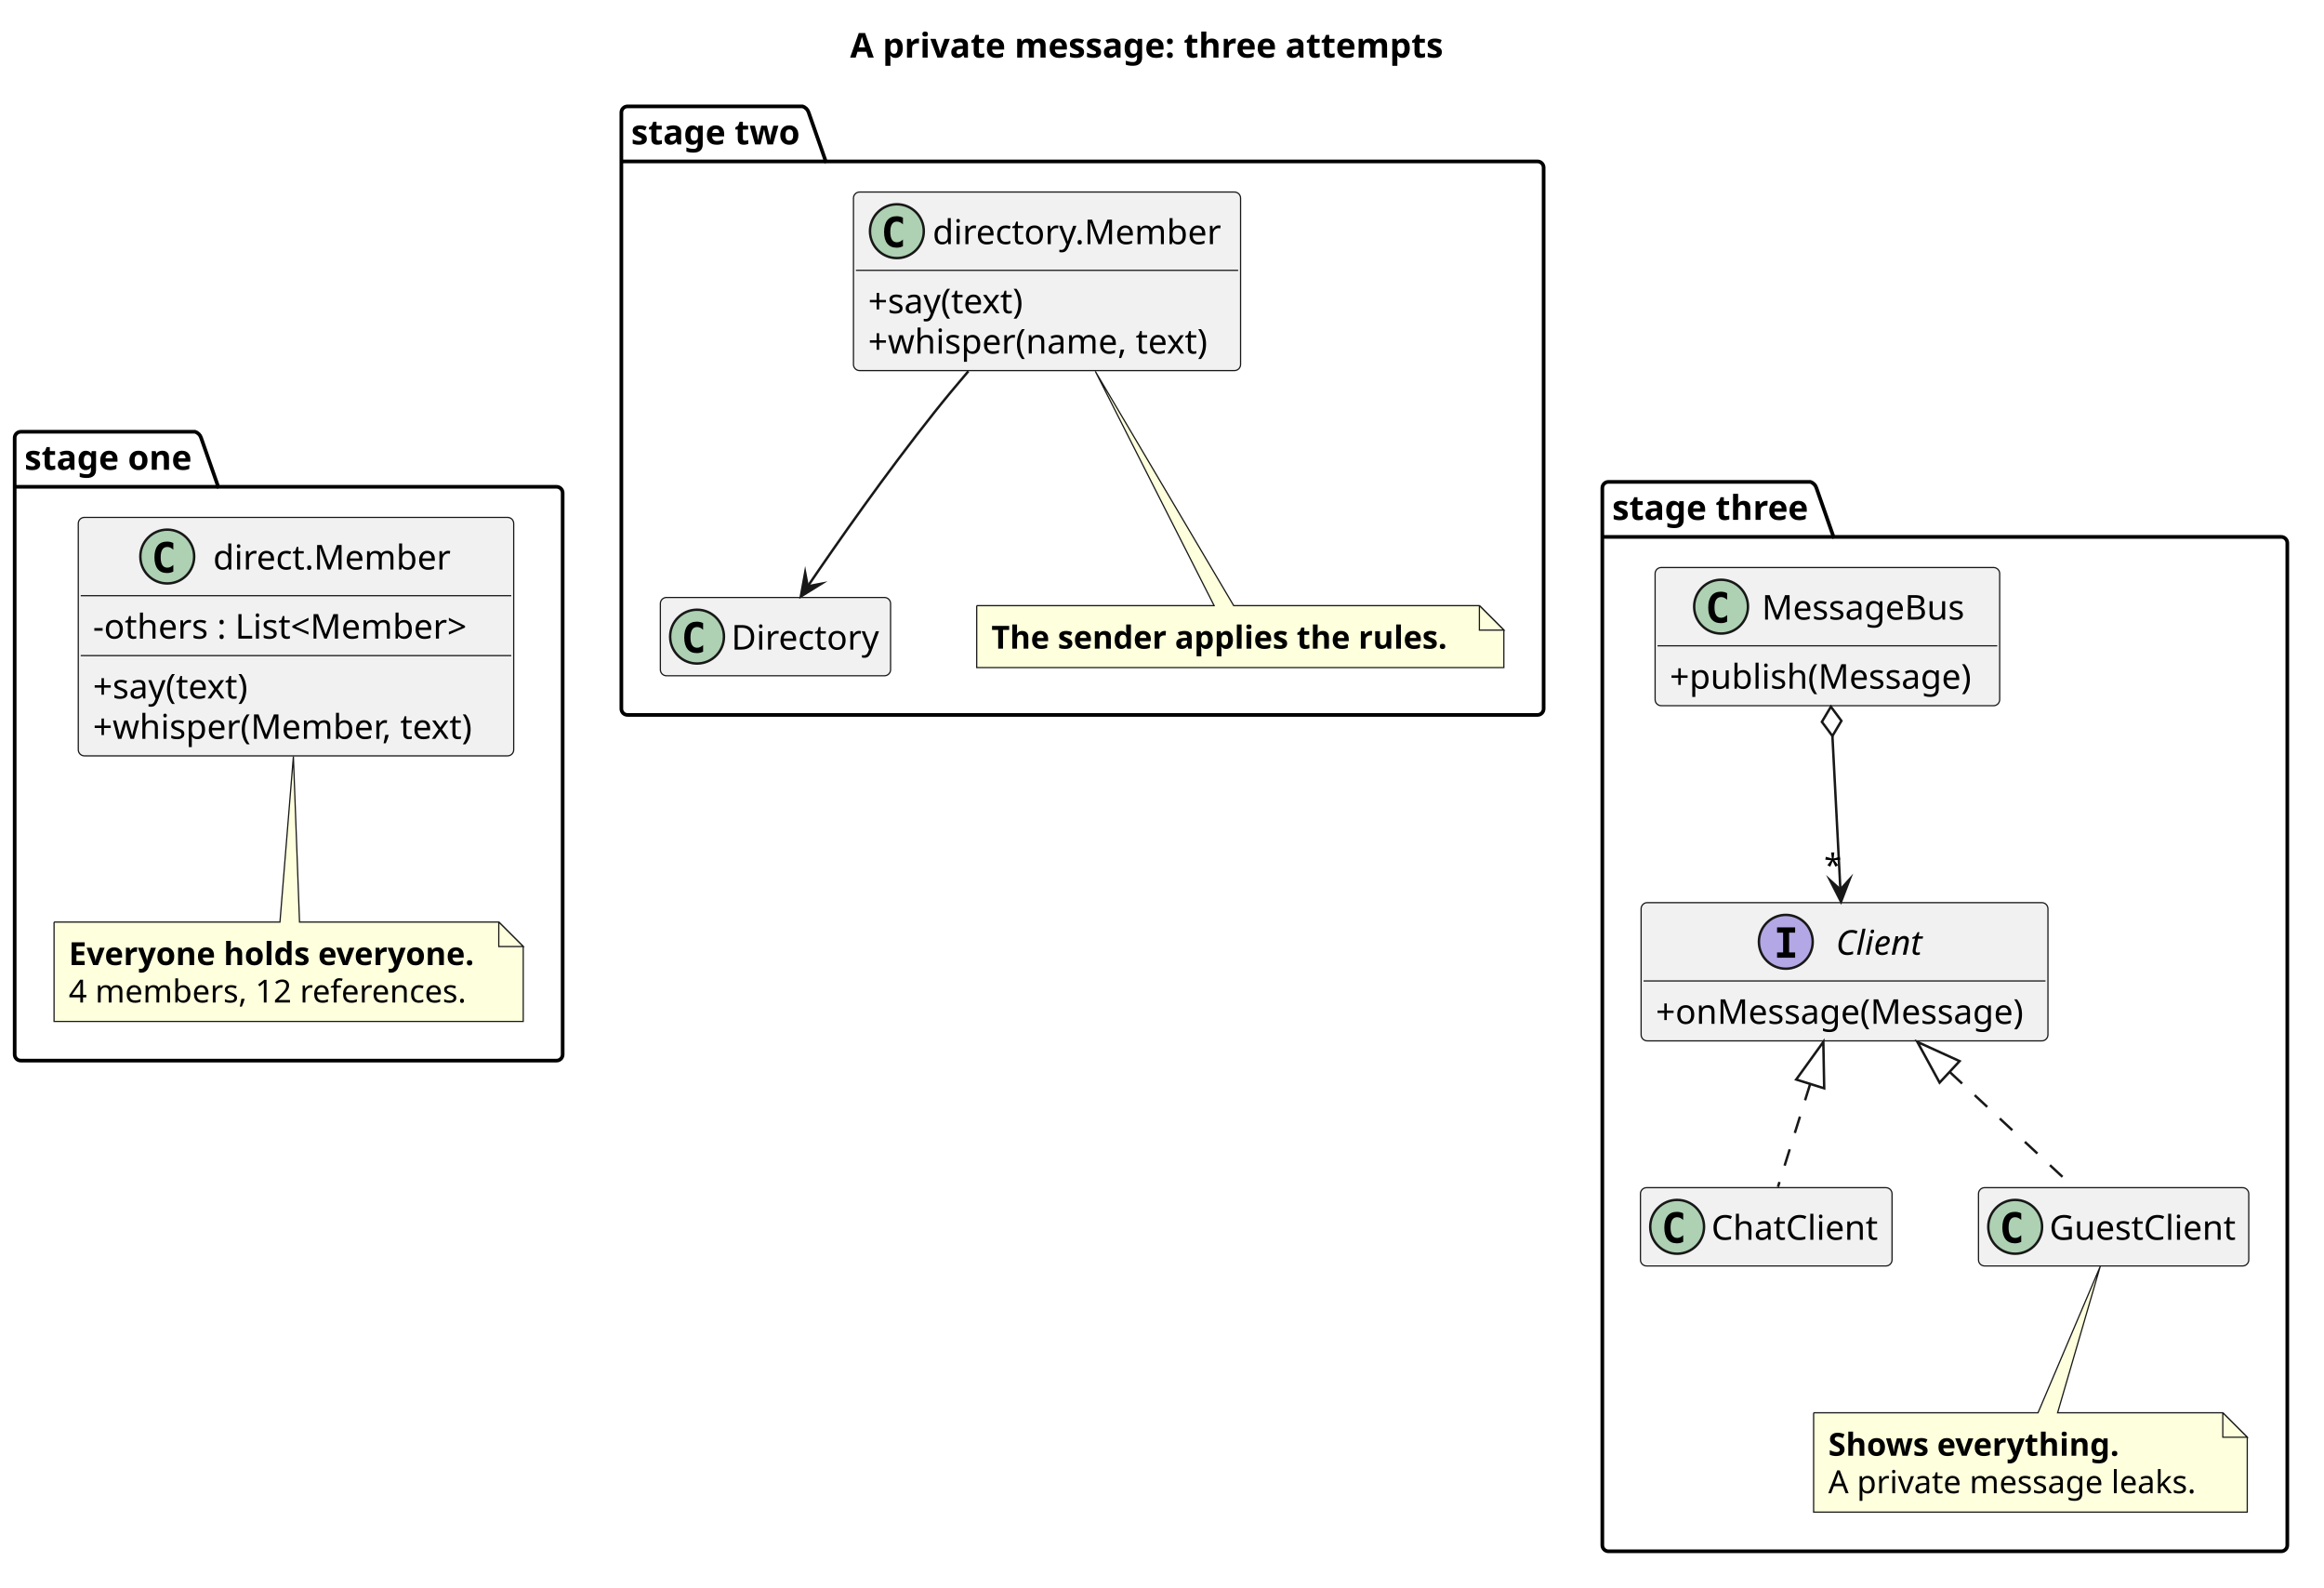
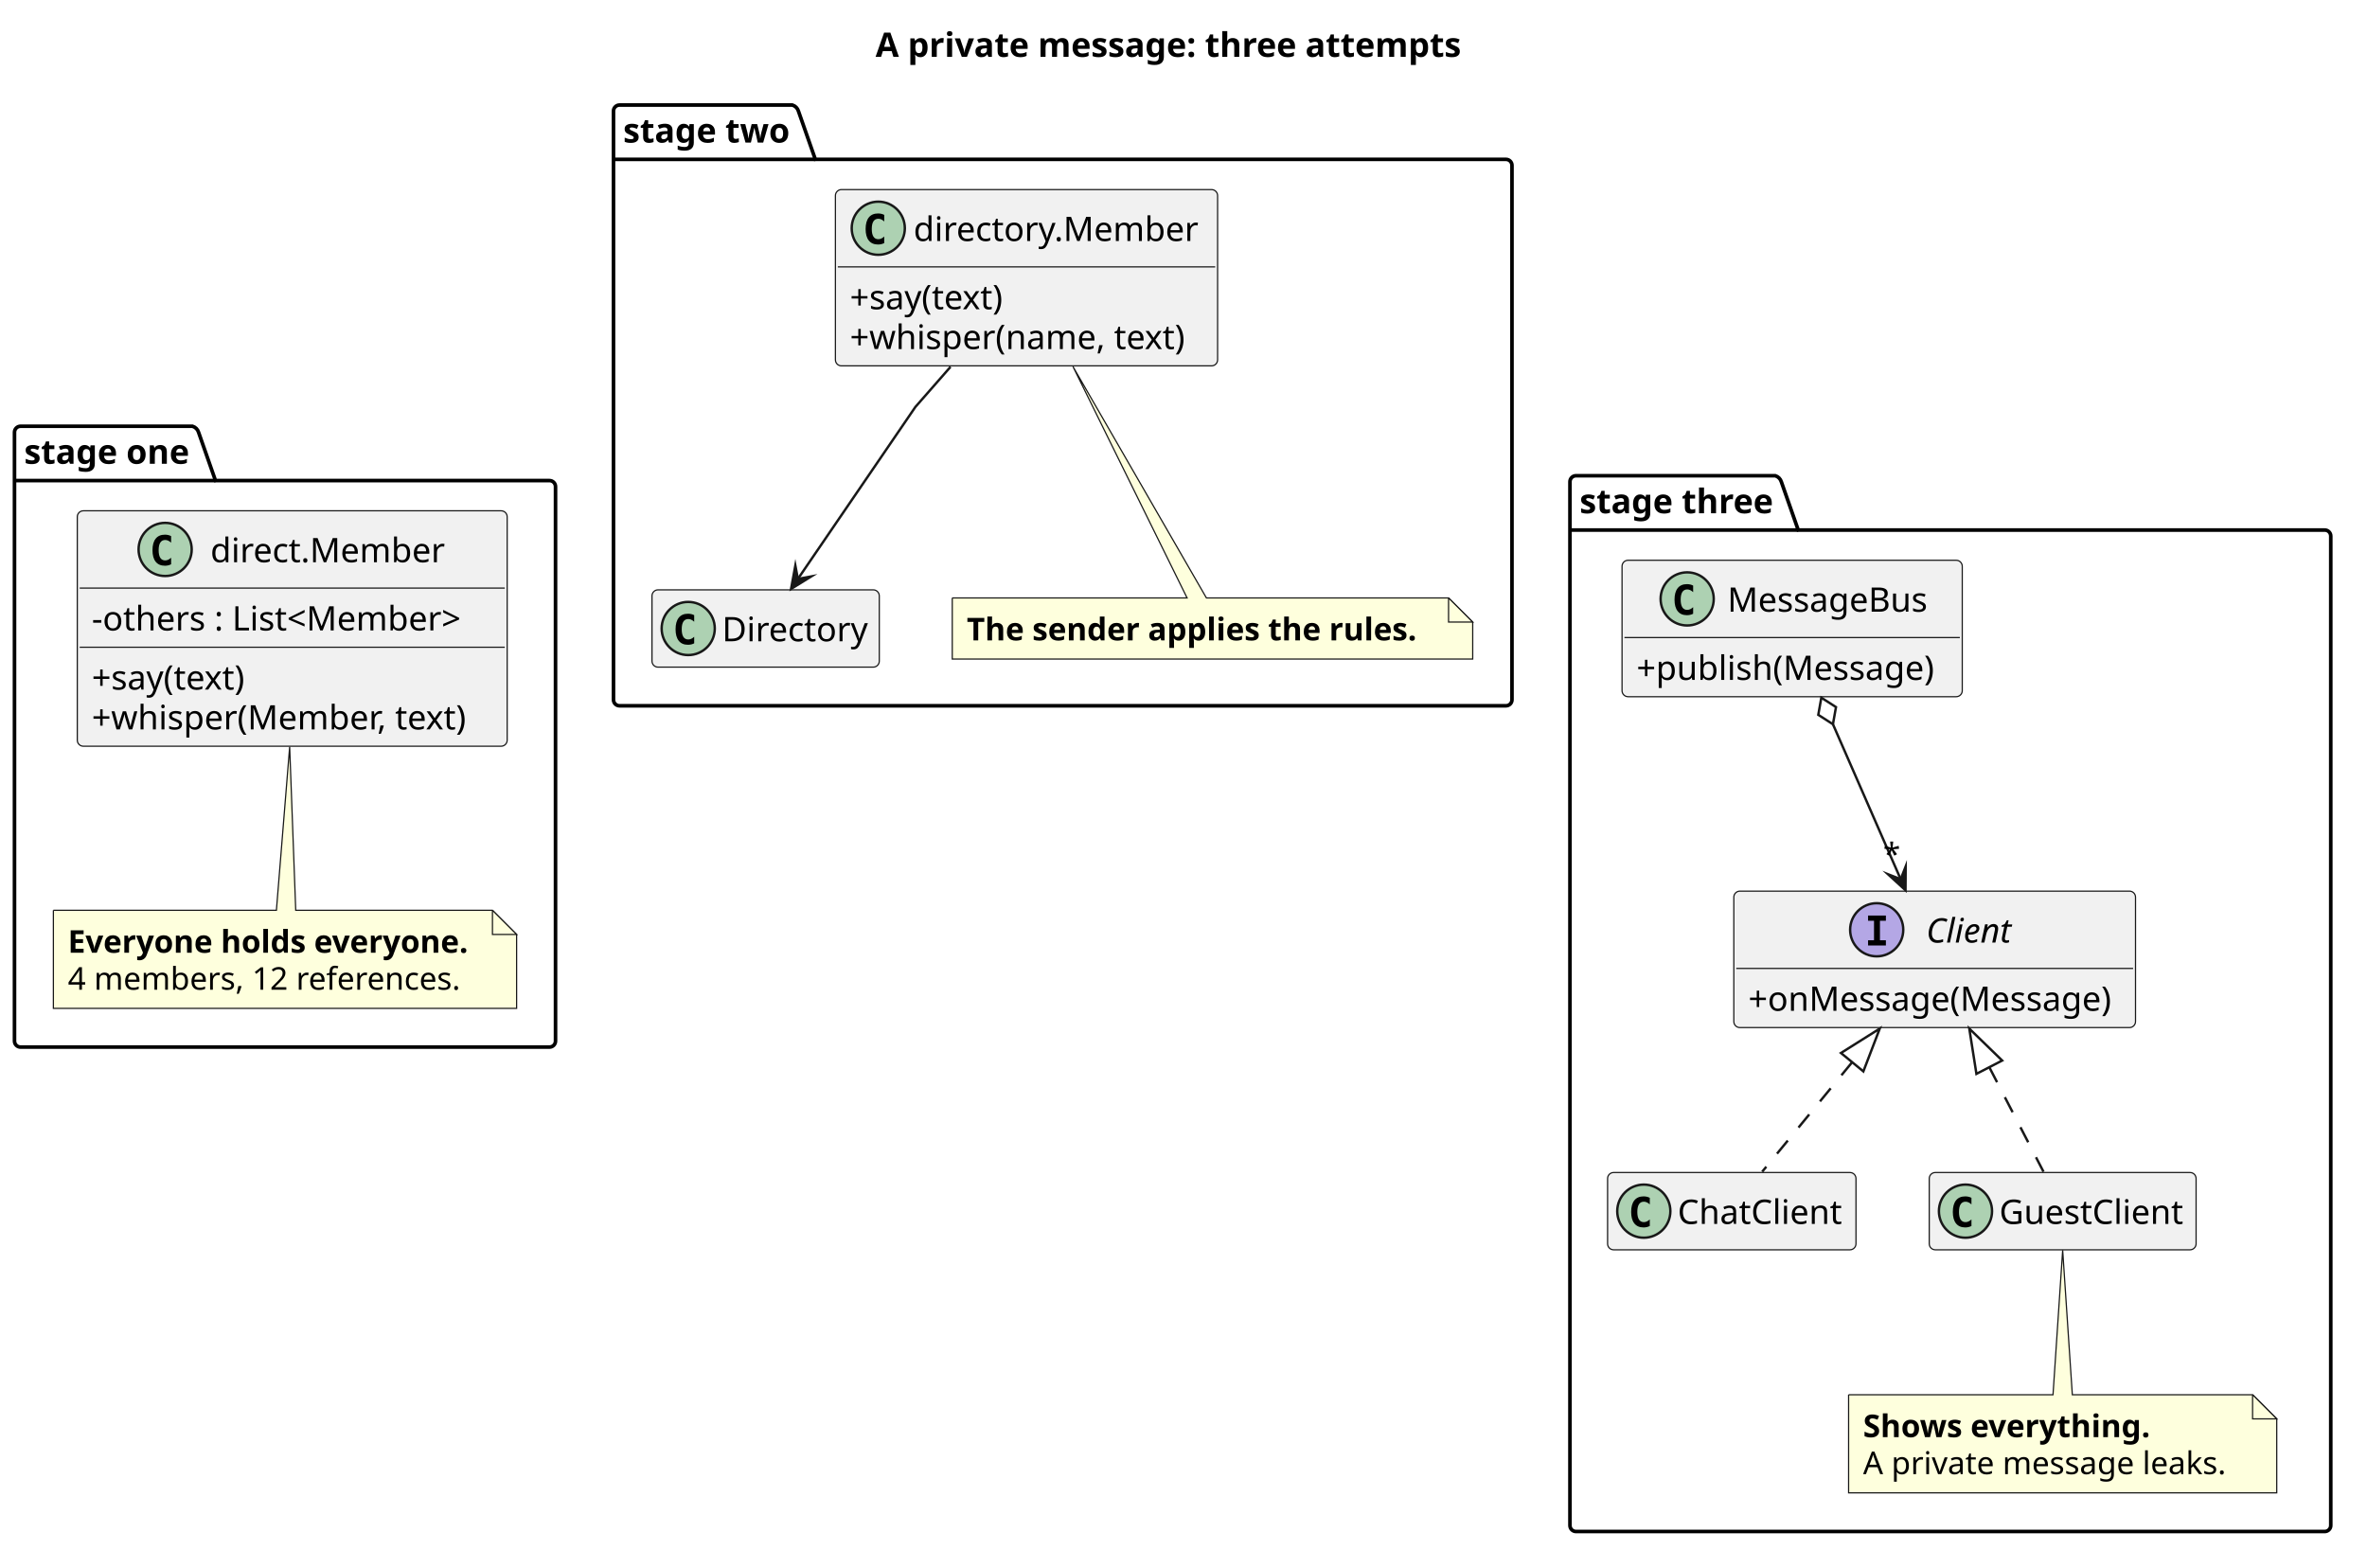
- <svg xmlns="http://www.w3.org/2000/svg" contentStyleType="text/css" data-diagram-type="CLASS" height="649px" preserveAspectRatio="none" style="width:950px;height:649px;background:#FFFFFF;" version="1.1" viewBox="0 0 950 649" width="950px" zoomAndPan="magnify">
+ <svg xmlns="http://www.w3.org/2000/svg" contentStyleType="text/css" data-diagram-type="CLASS" height="649px" preserveAspectRatio="none" style="width:980px;height:649px;background:#FFFFFF;" version="1.1" viewBox="0 0 980 649" width="980px" zoomAndPan="magnify">
  <defs />
  <g>
-     <g class="title" data-source-line="3">
-       <text fill="#000000" font-family="sans-serif" font-size="14" font-weight="700" lengthAdjust="spacing" textLength="247.974" x="347.513" y="23.535">A private message: three attempts</text>
+     <g class="title" data-source-line="12">
+       <text fill="#000000" font-family="sans-serif" font-size="14" font-weight="700" lengthAdjust="spacing" textLength="247.974" x="362.513" y="23.535">A private message: three attempts</text>
    </g>
-     <g class="cluster" data-qualified-name="stage one" data-source-line="4" id="ent0001">
+     <g class="cluster" data-qualified-name="stage one" data-source-line="13" id="ent0001">
      <path d="M8.5,176.468 L79.712,176.468 A3.75,3.75 0 0 1 82.212,178.968 L89.212,198.957 L227.5,198.957 A2.5,2.5 0 0 1 230,201.457 L230,430.988 A2.5,2.5 0 0 1 227.5,433.488 L8.5,433.488 A2.5,2.5 0 0 1 6,430.988 L6,178.968 A2.5,2.5 0 0 1 8.5,176.468" fill="none" style="stroke:#000000;stroke-width:1.5;" />
      <line style="stroke:#000000;stroke-width:1.5;" x1="6" x2="89.212" y1="198.957" y2="198.957" />
      <text fill="#000000" font-family="sans-serif" font-size="14" font-weight="700" lengthAdjust="spacing" textLength="70.212" x="10" y="192.003">stage one</text>
    </g>
-     <g class="cluster" data-qualified-name="stage two" data-source-line="15" id="ent0006">
-       <path d="M256.5,43.488 L328.067,43.488 A3.75,3.75 0 0 1 330.567,45.988 L337.567,65.977 L628.5,65.977 A2.5,2.5 0 0 1 631,68.477 L631,289.698 A2.5,2.5 0 0 1 628.5,292.198 L256.5,292.198 A2.5,2.5 0 0 1 254,289.698 L254,45.988 A2.5,2.5 0 0 1 256.5,43.488" fill="none" style="stroke:#000000;stroke-width:1.5;" />
+     <g class="cluster" data-qualified-name="stage two" data-source-line="24" id="ent0006">
+       <path d="M256.5,43.488 L328.067,43.488 A3.75,3.75 0 0 1 330.567,45.988 L337.567,65.977 L623.5,65.977 A2.5,2.5 0 0 1 626,68.477 L626,289.698 A2.5,2.5 0 0 1 623.5,292.198 L256.5,292.198 A2.5,2.5 0 0 1 254,289.698 L254,45.988 A2.5,2.5 0 0 1 256.5,43.488" fill="none" style="stroke:#000000;stroke-width:1.5;" />
      <line style="stroke:#000000;stroke-width:1.5;" x1="254" x2="337.567" y1="65.977" y2="65.977" />
      <text fill="#000000" font-family="sans-serif" font-size="14" font-weight="700" lengthAdjust="spacing" textLength="70.567" x="258" y="59.023">stage two</text>
    </g>
-     <g class="cluster" data-qualified-name="stage three" data-source-line="26" id="ent0013">
-       <path d="M657.5,196.948 L740.012,196.948 A3.75,3.75 0 0 1 742.512,199.448 L749.512,219.437 L932.5,219.437 A2.5,2.5 0 0 1 935,221.937 L935,631.538 A2.5,2.5 0 0 1 932.5,634.038 L657.5,634.038 A2.5,2.5 0 0 1 655,631.538 L655,199.448 A2.5,2.5 0 0 1 657.5,196.948" fill="none" style="stroke:#000000;stroke-width:1.5;" />
-       <line style="stroke:#000000;stroke-width:1.5;" x1="655" x2="749.512" y1="219.437" y2="219.437" />
-       <text fill="#000000" font-family="sans-serif" font-size="14" font-weight="700" lengthAdjust="spacing" textLength="81.512" x="659" y="212.483">stage three</text>
+     <g class="cluster" data-qualified-name="stage three" data-source-line="34" id="ent0012">
+       <path d="M652.5,196.948 L735.012,196.948 A3.75,3.75 0 0 1 737.512,199.448 L744.512,219.437 L962.5,219.437 A2.5,2.5 0 0 1 965,221.937 L965,631.538 A2.5,2.5 0 0 1 962.5,634.038 L652.5,634.038 A2.5,2.5 0 0 1 650,631.538 L650,199.448 A2.5,2.5 0 0 1 652.5,196.948" fill="none" style="stroke:#000000;stroke-width:1.5;" />
+       <line style="stroke:#000000;stroke-width:1.5;" x1="650" x2="744.512" y1="219.437" y2="219.437" />
+       <text fill="#000000" font-family="sans-serif" font-size="14" font-weight="700" lengthAdjust="spacing" textLength="81.512" x="654" y="212.483">stage three</text>
    </g>
-     <g class="entity" data-qualified-name="stage one.M1" data-source-line="5" id="ent0002">
+     <g class="entity" data-qualified-name="stage one.M1" data-source-line="14" id="ent0002">
      <rect fill="#F1F1F1" height="97.465" rx="2.5" ry="2.5" style="stroke:#181818;stroke-width:0.5;" width="177.99" x="32" y="211.468" />
      <ellipse cx="68.374" cy="227.468" fill="#ADD1B2" rx="11" ry="11" style="stroke:#181818;stroke-width:1;" />
      <path d="M70.847,233.611 Q70.266,233.91 69.627,234.06 Q68.988,234.209 68.282,234.209 Q65.775,234.209 64.456,232.557 Q63.136,230.905 63.136,227.784 Q63.136,224.655 64.456,223.003 Q65.775,221.351 68.282,221.351 Q68.988,221.351 69.635,221.5 Q70.283,221.65 70.847,221.949 L70.847,224.671 Q70.216,224.09 69.623,223.821 Q69.029,223.551 68.398,223.551 Q67.054,223.551 66.369,224.618 Q65.684,225.684 65.684,227.784 Q65.684,229.876 66.369,230.943 Q67.054,232.009 68.398,232.009 Q69.029,232.009 69.623,231.739 Q70.216,231.47 70.847,230.889 Z " fill="#000000" />
      <text fill="#000000" font-family="sans-serif" font-size="14" lengthAdjust="spacing" textLength="98.492" x="87.124" y="232.759">direct.Member</text>
      <line style="stroke:#181818;stroke-width:0.5;" x1="33" x2="208.99" y1="243.468" y2="243.468" />
      <text fill="#000000" font-family="sans-serif" font-size="14" lengthAdjust="spacing" textLength="165.99" x="38" y="261.003">-others : List&lt;Member&gt;</text>
      <line style="stroke:#181818;stroke-width:0.5;" x1="33" x2="208.99" y1="267.957" y2="267.957" />
      <text fill="#000000" font-family="sans-serif" font-size="14" lengthAdjust="spacing" textLength="69.275" x="38" y="285.492">+say(text)</text>
      <text fill="#000000" font-family="sans-serif" font-size="14" lengthAdjust="spacing" textLength="164.22" x="38" y="301.98">+whisper(Member, text)</text>
    </g>
-     <g class="entity" data-qualified-name="stage one.GMN3" data-source-line="11" id="ent0004">
+     <g class="entity" data-qualified-name="stage one.GMN3" data-source-line="20" id="ent0004">
      <path d="M22.1,376.858 L22.1,417.479 A0,0 0 0 0 22.1,417.479 L213.89,417.479 A0,0 0 0 0 213.89,417.479 L213.89,386.858 L203.89,376.858 L122.44,376.858 L119.93,309.168 L114.44,376.858 L22.1,376.858 A0,0 0 0 0 22.1,376.858" fill="#FEFFDD" style="stroke:#181818;stroke-width:0.5;" />
      <path d="M203.89,376.858 L203.89,386.858 L213.89,386.858 L203.89,376.858" fill="#FEFFDD" style="stroke:#181818;stroke-width:0.5;" />
      <text fill="#000000" font-family="sans-serif" font-size="13" font-weight="700" lengthAdjust="spacing" textLength="170.79" x="28.1" y="394.427">Everyone holds everyone.</text>
      <text fill="#000000" font-family="sans-serif" font-size="13" lengthAdjust="spacing" textLength="169.857" x="28.1" y="409.737">4 members, 12 references.</text>
    </g>
-     <g class="entity" data-qualified-name="stage two.Directory" data-source-line="16" id="ent0007">
+     <g class="entity" data-qualified-name="stage two.Directory" data-source-line="25" id="ent0007">
      <rect fill="#F1F1F1" height="32" rx="2.5" ry="2.5" style="stroke:#181818;stroke-width:0.5;" width="94.111" x="269.94" y="244.198" />
      <ellipse cx="284.94" cy="260.198" fill="#ADD1B2" rx="11" ry="11" style="stroke:#181818;stroke-width:1;" />
      <path d="M287.413,266.341 Q286.832,266.64 286.193,266.79 Q285.554,266.939 284.848,266.939 Q282.341,266.939 281.022,265.287 Q279.702,263.635 279.702,260.514 Q279.702,257.385 281.022,255.733 Q282.341,254.081 284.848,254.081 Q285.554,254.081 286.201,254.231 Q286.849,254.38 287.413,254.679 L287.413,257.401 Q286.782,256.82 286.189,256.551 Q285.595,256.281 284.964,256.281 Q283.62,256.281 282.935,257.348 Q282.25,258.414 282.25,260.514 Q282.25,262.606 282.935,263.673 Q283.62,264.739 284.964,264.739 Q285.595,264.739 286.189,264.469 Q286.782,264.2 287.413,263.619 Z " fill="#000000" />
      <text fill="#000000" font-family="sans-serif" font-size="14" lengthAdjust="spacing" textLength="62.111" x="298.94" y="265.489">Directory</text>
    </g>
-     <g class="entity" data-qualified-name="stage two.M2" data-source-line="17" id="ent0008">
-       <rect fill="#F1F1F1" height="72.977" rx="2.5" ry="2.5" style="stroke:#181818;stroke-width:0.5;" width="158.241" x="348.88" y="78.488" />
-       <ellipse cx="366.628" cy="94.488" fill="#ADD1B2" rx="11" ry="11" style="stroke:#181818;stroke-width:1;" />
-       <path d="M369.101,100.631 Q368.52,100.93 367.881,101.08 Q367.242,101.229 366.536,101.229 Q364.029,101.229 362.709,99.577 Q361.39,97.925 361.39,94.804 Q361.39,91.675 362.709,90.023 Q364.029,88.371 366.536,88.371 Q367.242,88.371 367.889,88.52 Q368.537,88.67 369.101,88.969 L369.101,91.691 Q368.47,91.11 367.877,90.841 Q367.283,90.571 366.652,90.571 Q365.308,90.571 364.623,91.638 Q363.938,92.704 363.938,94.804 Q363.938,96.896 364.623,97.963 Q365.308,99.029 366.652,99.029 Q367.283,99.029 367.877,98.76 Q368.47,98.49 369.101,97.909 Z " fill="#000000" />
-       <text fill="#000000" font-family="sans-serif" font-size="14" lengthAdjust="spacing" textLength="120.135" x="381.238" y="99.779">directory.Member</text>
-       <line style="stroke:#181818;stroke-width:0.5;" x1="349.88" x2="506.121" y1="110.488" y2="110.488" />
-       <text fill="#000000" font-family="sans-serif" font-size="14" lengthAdjust="spacing" textLength="69.275" x="354.88" y="128.023">+say(text)</text>
-       <text fill="#000000" font-family="sans-serif" font-size="14" lengthAdjust="spacing" textLength="146.241" x="354.88" y="144.512">+whisper(name, text)</text>
+     <g class="entity" data-qualified-name="stage two.M2" data-source-line="26" id="ent0008">
+       <rect fill="#F1F1F1" height="72.977" rx="2.5" ry="2.5" style="stroke:#181818;stroke-width:0.5;" width="158.241" x="345.88" y="78.488" />
+       <ellipse cx="363.628" cy="94.488" fill="#ADD1B2" rx="11" ry="11" style="stroke:#181818;stroke-width:1;" />
+       <path d="M366.101,100.631 Q365.52,100.93 364.881,101.08 Q364.242,101.229 363.536,101.229 Q361.029,101.229 359.709,99.577 Q358.39,97.925 358.39,94.804 Q358.39,91.675 359.709,90.023 Q361.029,88.371 363.536,88.371 Q364.242,88.371 364.889,88.52 Q365.537,88.67 366.101,88.969 L366.101,91.691 Q365.47,91.11 364.877,90.841 Q364.283,90.571 363.652,90.571 Q362.308,90.571 361.623,91.638 Q360.938,92.704 360.938,94.804 Q360.938,96.896 361.623,97.963 Q362.308,99.029 363.652,99.029 Q364.283,99.029 364.877,98.76 Q365.47,98.49 366.101,97.909 Z " fill="#000000" />
+       <text fill="#000000" font-family="sans-serif" font-size="14" lengthAdjust="spacing" textLength="120.135" x="378.238" y="99.779">directory.Member</text>
+       <line style="stroke:#181818;stroke-width:0.5;" x1="346.88" x2="503.121" y1="110.488" y2="110.488" />
+       <text fill="#000000" font-family="sans-serif" font-size="14" lengthAdjust="spacing" textLength="69.275" x="351.88" y="128.023">+say(text)</text>
+       <text fill="#000000" font-family="sans-serif" font-size="14" lengthAdjust="spacing" textLength="146.241" x="351.88" y="144.512">+whisper(name, text)</text>
    </g>
-     <g class="entity" data-qualified-name="stage two.GMN10" data-source-line="23" id="ent0011">
-       <path d="M399.26,247.538 L399.26,272.849 A0,0 0 0 0 399.26,272.849 L614.74,272.849 A0,0 0 0 0 614.74,272.849 L614.74,257.538 L604.74,247.538 L504.31,247.538 L447.73,151.748 L496.31,247.538 L399.26,247.538 A0,0 0 0 0 399.26,247.538" fill="#FEFFDD" style="stroke:#181818;stroke-width:0.5;" />
-       <path d="M604.74,247.538 L604.74,257.538 L614.74,257.538 L604.74,247.538" fill="#FEFFDD" style="stroke:#181818;stroke-width:0.5;" />
-       <text fill="#000000" font-family="sans-serif" font-size="13" font-weight="700" lengthAdjust="spacing" textLength="194.48" x="405.26" y="265.107">The sender applies the rules.</text>
+     <g class="entity" data-qualified-name="stage two.GMN9" data-source-line="31" id="ent0010">
+       <path d="M394.26,247.538 L394.26,272.849 A0,0 0 0 0 394.26,272.849 L609.74,272.849 A0,0 0 0 0 609.74,272.849 L609.74,257.538 L599.74,247.538 L499.48,247.538 L444.23,151.748 L491.48,247.538 L394.26,247.538 A0,0 0 0 0 394.26,247.538" fill="#FEFFDD" style="stroke:#181818;stroke-width:0.5;" />
+       <path d="M599.74,247.538 L599.74,257.538 L609.74,257.538 L599.74,247.538" fill="#FEFFDD" style="stroke:#181818;stroke-width:0.5;" />
+       <text fill="#000000" font-family="sans-serif" font-size="13" font-weight="700" lengthAdjust="spacing" textLength="194.48" x="400.26" y="265.107">The sender applies the rules.</text>
    </g>
-     <g class="entity" data-qualified-name="stage three.MessageBus" data-source-line="27" id="ent0014">
-       <rect fill="#F1F1F1" height="56.488" rx="2.5" ry="2.5" style="stroke:#181818;stroke-width:0.5;" width="140.857" x="676.57" y="231.948" />
-       <ellipse cx="703.534" cy="247.948" fill="#ADD1B2" rx="11" ry="11" style="stroke:#181818;stroke-width:1;" />
-       <path d="M706.007,254.091 Q705.426,254.39 704.787,254.54 Q704.148,254.689 703.442,254.689 Q700.936,254.689 699.616,253.037 Q698.296,251.385 698.296,248.264 Q698.296,245.135 699.616,243.483 Q700.936,241.831 703.442,241.831 Q704.148,241.831 704.795,241.981 Q705.443,242.13 706.007,242.429 L706.007,245.151 Q705.376,244.57 704.783,244.301 Q704.189,244.031 703.558,244.031 Q702.214,244.031 701.529,245.097 Q700.844,246.164 700.844,248.264 Q700.844,250.356 701.529,251.423 Q702.214,252.489 703.558,252.489 Q704.189,252.489 704.783,252.22 Q705.376,251.95 706.007,251.369 Z " fill="#000000" />
-       <text fill="#000000" font-family="sans-serif" font-size="14" lengthAdjust="spacing" textLength="82.27" x="720.193" y="253.239">MessageBus</text>
-       <line style="stroke:#181818;stroke-width:0.5;" x1="677.57" x2="816.427" y1="263.948" y2="263.948" />
-       <text fill="#000000" font-family="sans-serif" font-size="14" lengthAdjust="spacing" textLength="128.857" x="682.57" y="281.483">+publish(Message)</text>
+     <g class="entity" data-qualified-name="stage three.MessageBus" data-source-line="35" id="ent0013">
+       <rect fill="#F1F1F1" height="56.488" rx="2.5" ry="2.5" style="stroke:#181818;stroke-width:0.5;" width="140.857" x="671.57" y="231.948" />
+       <ellipse cx="698.534" cy="247.948" fill="#ADD1B2" rx="11" ry="11" style="stroke:#181818;stroke-width:1;" />
+       <path d="M701.007,254.091 Q700.426,254.39 699.787,254.54 Q699.148,254.689 698.442,254.689 Q695.936,254.689 694.616,253.037 Q693.296,251.385 693.296,248.264 Q693.296,245.135 694.616,243.483 Q695.936,241.831 698.442,241.831 Q699.148,241.831 699.795,241.981 Q700.443,242.13 701.007,242.429 L701.007,245.151 Q700.376,244.57 699.783,244.301 Q699.189,244.031 698.558,244.031 Q697.214,244.031 696.529,245.097 Q695.844,246.164 695.844,248.264 Q695.844,250.356 696.529,251.423 Q697.214,252.489 698.558,252.489 Q699.189,252.489 699.783,252.22 Q700.376,251.95 701.007,251.369 Z " fill="#000000" />
+       <text fill="#000000" font-family="sans-serif" font-size="14" lengthAdjust="spacing" textLength="82.27" x="715.193" y="253.239">MessageBus</text>
+       <line style="stroke:#181818;stroke-width:0.5;" x1="672.57" x2="811.427" y1="263.948" y2="263.948" />
+       <text fill="#000000" font-family="sans-serif" font-size="14" lengthAdjust="spacing" textLength="128.857" x="677.57" y="281.483">+publish(Message)</text>
    </g>
-     <g class="entity" data-qualified-name="stage three.Client" data-source-line="30" id="ent0015">
-       <rect fill="#F1F1F1" height="56.488" rx="2.5" ry="2.5" style="stroke:#181818;stroke-width:0.5;" width="166.308" x="670.85" y="368.928" />
-       <ellipse cx="730.001" cy="384.928" fill="#B4A7E5" rx="11" ry="11" style="stroke:#181818;stroke-width:1;" />
-       <path d="M726.429,381.193 L726.429,379.035 L733.808,379.035 L733.808,381.193 L731.343,381.193 L731.343,389.27 L733.808,389.27 L733.808,391.428 L726.429,391.428 L726.429,389.27 L728.894,389.27 L728.894,381.193 Z " fill="#000000" />
-       <text fill="#000000" font-family="sans-serif" font-size="14" font-style="italic" lengthAdjust="spacing" textLength="39.505" x="750.501" y="390.219">Client</text>
-       <line style="stroke:#181818;stroke-width:0.5;" x1="671.85" x2="836.158" y1="400.928" y2="400.928" />
-       <text fill="#000000" font-family="sans-serif" font-size="14" lengthAdjust="spacing" textLength="154.308" x="676.85" y="418.463">+onMessage(Message)</text>
+     <g class="entity" data-qualified-name="stage three.Client" data-source-line="38" id="ent0014">
+       <rect fill="#F1F1F1" height="56.488" rx="2.5" ry="2.5" style="stroke:#181818;stroke-width:0.5;" width="166.308" x="717.85" y="368.928" />
+       <ellipse cx="777.001" cy="384.928" fill="#B4A7E5" rx="11" ry="11" style="stroke:#181818;stroke-width:1;" />
+       <path d="M773.429,381.193 L773.429,379.035 L780.808,379.035 L780.808,381.193 L778.343,381.193 L778.343,389.27 L780.808,389.27 L780.808,391.428 L773.429,391.428 L773.429,389.27 L775.894,389.27 L775.894,381.193 Z " fill="#000000" />
+       <text fill="#000000" font-family="sans-serif" font-size="14" font-style="italic" lengthAdjust="spacing" textLength="39.505" x="797.501" y="390.219">Client</text>
+       <line style="stroke:#181818;stroke-width:0.5;" x1="718.85" x2="883.158" y1="400.928" y2="400.928" />
+       <text fill="#000000" font-family="sans-serif" font-size="14" lengthAdjust="spacing" textLength="154.308" x="723.85" y="418.463">+onMessage(Message)</text>
    </g>
-     <g class="entity" data-qualified-name="stage three.ChatClient" data-source-line="33" id="ent0016">
-       <rect fill="#F1F1F1" height="32" rx="2.5" ry="2.5" style="stroke:#181818;stroke-width:0.5;" width="102.848" x="670.58" y="485.418" />
-       <ellipse cx="685.58" cy="501.418" fill="#ADD1B2" rx="11" ry="11" style="stroke:#181818;stroke-width:1;" />
-       <path d="M688.053,507.561 Q687.472,507.86 686.833,508.01 Q686.194,508.159 685.488,508.159 Q682.981,508.159 681.662,506.507 Q680.342,504.855 680.342,501.734 Q680.342,498.605 681.662,496.953 Q682.981,495.301 685.488,495.301 Q686.194,495.301 686.841,495.45 Q687.489,495.6 688.053,495.899 L688.053,498.621 Q687.422,498.04 686.829,497.771 Q686.235,497.501 685.604,497.501 Q684.26,497.501 683.575,498.567 Q682.89,499.634 682.89,501.734 Q682.89,503.826 683.575,504.893 Q684.26,505.959 685.604,505.959 Q686.235,505.959 686.829,505.69 Q687.422,505.42 688.053,504.839 Z " fill="#000000" />
-       <text fill="#000000" font-family="sans-serif" font-size="14" lengthAdjust="spacing" textLength="70.848" x="699.58" y="506.709">ChatClient</text>
+     <g class="entity" data-qualified-name="stage three.ChatClient" data-source-line="41" id="ent0015">
+       <rect fill="#F1F1F1" height="32" rx="2.5" ry="2.5" style="stroke:#181818;stroke-width:0.5;" width="102.848" x="665.58" y="485.418" />
+       <ellipse cx="680.58" cy="501.418" fill="#ADD1B2" rx="11" ry="11" style="stroke:#181818;stroke-width:1;" />
+       <path d="M683.053,507.561 Q682.472,507.86 681.833,508.01 Q681.194,508.159 680.488,508.159 Q677.981,508.159 676.662,506.507 Q675.342,504.855 675.342,501.734 Q675.342,498.605 676.662,496.953 Q677.981,495.301 680.488,495.301 Q681.194,495.301 681.841,495.45 Q682.489,495.6 683.053,495.899 L683.053,498.621 Q682.422,498.04 681.829,497.771 Q681.235,497.501 680.604,497.501 Q679.26,497.501 678.575,498.567 Q677.89,499.634 677.89,501.734 Q677.89,503.826 678.575,504.893 Q679.26,505.959 680.604,505.959 Q681.235,505.959 681.829,505.69 Q682.422,505.42 683.053,504.839 Z " fill="#000000" />
+       <text fill="#000000" font-family="sans-serif" font-size="14" lengthAdjust="spacing" textLength="70.848" x="694.58" y="506.709">ChatClient</text>
    </g>
-     <g class="entity" data-qualified-name="stage three.GuestClient" data-source-line="34" id="ent0017">
-       <rect fill="#F1F1F1" height="32" rx="2.5" ry="2.5" style="stroke:#181818;stroke-width:0.5;" width="110.483" x="808.76" y="485.418" />
-       <ellipse cx="823.76" cy="501.418" fill="#ADD1B2" rx="11" ry="11" style="stroke:#181818;stroke-width:1;" />
-       <path d="M826.233,507.561 Q825.652,507.86 825.013,508.01 Q824.374,508.159 823.668,508.159 Q821.161,508.159 819.841,506.507 Q818.522,504.855 818.522,501.734 Q818.522,498.605 819.841,496.953 Q821.161,495.301 823.668,495.301 Q824.374,495.301 825.021,495.45 Q825.669,495.6 826.233,495.899 L826.233,498.621 Q825.602,498.04 825.009,497.771 Q824.415,497.501 823.784,497.501 Q822.44,497.501 821.755,498.567 Q821.07,499.634 821.07,501.734 Q821.07,503.826 821.755,504.893 Q822.44,505.959 823.784,505.959 Q824.415,505.959 825.009,505.69 Q825.602,505.42 826.233,504.839 Z " fill="#000000" />
-       <text fill="#000000" font-family="sans-serif" font-size="14" lengthAdjust="spacing" textLength="78.483" x="837.76" y="506.709">GuestClient</text>
+     <g class="entity" data-qualified-name="stage three.GuestClient" data-source-line="42" id="ent0016">
+       <rect fill="#F1F1F1" height="32" rx="2.5" ry="2.5" style="stroke:#181818;stroke-width:0.5;" width="110.483" x="798.76" y="485.418" />
+       <ellipse cx="813.76" cy="501.418" fill="#ADD1B2" rx="11" ry="11" style="stroke:#181818;stroke-width:1;" />
+       <path d="M816.233,507.561 Q815.652,507.86 815.013,508.01 Q814.374,508.159 813.668,508.159 Q811.161,508.159 809.841,506.507 Q808.522,504.855 808.522,501.734 Q808.522,498.605 809.841,496.953 Q811.161,495.301 813.668,495.301 Q814.374,495.301 815.021,495.45 Q815.669,495.6 816.233,495.899 L816.233,498.621 Q815.602,498.04 815.009,497.771 Q814.415,497.501 813.784,497.501 Q812.44,497.501 811.755,498.567 Q811.07,499.634 811.07,501.734 Q811.07,503.826 811.755,504.893 Q812.44,505.959 813.784,505.959 Q814.415,505.959 815.009,505.69 Q815.602,505.42 816.233,504.839 Z " fill="#000000" />
+       <text fill="#000000" font-family="sans-serif" font-size="14" lengthAdjust="spacing" textLength="78.483" x="827.76" y="506.709">GuestClient</text>
    </g>
-     <g class="entity" data-qualified-name="stage three.GMN21" data-source-line="39" id="ent0022">
-       <path d="M741.37,577.418 L741.37,618.039 A0,0 0 0 0 741.37,618.039 L918.63,618.039 A0,0 0 0 0 918.63,618.039 L918.63,587.418 L908.63,577.418 L841.1,577.418 L858.54,517.568 L833.1,577.418 L741.37,577.418 A0,0 0 0 0 741.37,577.418" fill="#FEFFDD" style="stroke:#181818;stroke-width:0.5;" />
-       <path d="M908.63,577.418 L908.63,587.418 L918.63,587.418 L908.63,577.418" fill="#FEFFDD" style="stroke:#181818;stroke-width:0.5;" />
-       <text fill="#000000" font-family="sans-serif" font-size="13" font-weight="700" lengthAdjust="spacing" textLength="121.913" x="747.37" y="594.987">Shows everything.</text>
-       <text fill="#000000" font-family="sans-serif" font-size="13" lengthAdjust="spacing" textLength="156.26" x="747.37" y="610.297">A private message leaks.</text>
+     <g class="entity" data-qualified-name="stage three.Spacer1" data-source-line="44" id="ent0018">
+       <rect fill="none" height="26.488" rx="2.5" ry="2.5" style="stroke:none;stroke-width:0.5;" width="10.43" x="938.79" y="488.168" />
    </g>
-     <g class="link" data-entity-1="ent0008" data-entity-2="ent0007" data-link-type="dependency" data-source-line="21" id="lnk9">
-       <path codeLine="21" d="M395.85,151.718 C391.12,157.248 386.37,162.958 382,168.468 C361.65,194.118 342.654,221.315 330.183,239.635" fill="none" id="M2-to-Directory" style="stroke:#181818;stroke-width:1;" />
-       <polygon fill="#181818" points="327.37,243.768,335.741,238.579,330.183,239.635,329.128,234.077,327.37,243.768" style="stroke:#181818;stroke-width:1;stroke-linejoin:miter;stroke-miterlimit:10;" />
+     <g class="entity" data-qualified-name="stage three.GMN21" data-source-line="48" id="ent0022">
+       <path d="M765.37,577.418 L765.37,618.039 A0,0 0 0 0 765.37,618.039 L942.63,618.039 A0,0 0 0 0 942.63,618.039 L942.63,587.418 L932.63,577.418 L858,577.418 L854,517.568 L850,577.418 L765.37,577.418 A0,0 0 0 0 765.37,577.418" fill="#FEFFDD" style="stroke:#181818;stroke-width:0.5;" />
+       <path d="M932.63,577.418 L932.63,587.418 L942.63,587.418 L932.63,577.418" fill="#FEFFDD" style="stroke:#181818;stroke-width:0.5;" />
+       <text fill="#000000" font-family="sans-serif" font-size="13" font-weight="700" lengthAdjust="spacing" textLength="121.913" x="771.37" y="594.987">Shows everything.</text>
+       <text fill="#000000" font-family="sans-serif" font-size="13" lengthAdjust="spacing" textLength="156.26" x="771.37" y="610.297">A private message leaks.</text>
    </g>
-     <g class="link" data-entity-1="ent0014" data-entity-2="ent0015" data-link-type="aggregation" data-source-line="35" id="lnk18">
-       <path codeLine="35" d="M749.053,300.822 C750.263,324.112 751.101,340.295 752.311,363.575" fill="none" id="MessageBus-Client" style="stroke:#181818;stroke-width:1;" />
-       <polygon fill="none" points="748.43,288.838,744.747,295.038,749.053,300.822,752.736,294.623,748.43,288.838" style="stroke:#181818;stroke-width:1;stroke-linejoin:miter;stroke-miterlimit:10;" />
-       <polygon fill="#181818" points="752.57,368.568,756.097,359.373,752.311,363.575,748.108,359.788,752.57,368.568" style="stroke:#181818;stroke-width:1;stroke-linejoin:miter;stroke-miterlimit:10;" />
-       <text fill="#000000" font-family="sans-serif" font-size="13" lengthAdjust="spacing" textLength="6.265" x="745.629" y="358.273">*</text>
+     <g class="link" data-entity-1="ent0014" data-entity-2="ent0015" data-link-type="extension" data-source-line="43" id="lnk17">
+       <path codeLine="43" d="M766.844,439.747 C751.194,458.797 742.42,469.468 729.59,485.098" fill="none" id="Client-backto-ChatClient" style="stroke:#181818;stroke-width:1;stroke-dasharray:7,7;" />
+       <polygon fill="none" points="778.27,425.838,762.208,435.938,771.48,443.555,778.27,425.838" style="stroke:#181818;stroke-width:1;stroke-linejoin:miter;stroke-miterlimit:10;" />
    </g>
-     <g class="link" data-entity-1="ent0015" data-entity-2="ent0016" data-link-type="extension" data-source-line="36" id="lnk19">
-       <path codeLine="36" d="M739.965,443.017 C734.005,462.067 731.69,469.468 726.79,485.098" fill="none" id="Client-backto-ChatClient" style="stroke:#181818;stroke-width:1;stroke-dasharray:7,7;" />
-       <polygon fill="none" points="745.34,425.838,734.239,441.226,745.692,444.809,745.34,425.838" style="stroke:#181818;stroke-width:1;stroke-linejoin:miter;stroke-miterlimit:10;" />
+     <g class="link" data-entity-1="ent0014" data-entity-2="ent0016" data-link-type="extension" data-source-line="46" id="lnk20">
+       <path codeLine="46" d="M823.621,441.82 C833.491,460.87 837.96,469.468 846.06,485.098" fill="none" id="Client-backto-GuestClient" style="stroke:#181818;stroke-width:1;stroke-dasharray:7,7;" />
+       <polygon fill="none" points="815.34,425.838,818.293,444.581,828.948,439.06,815.34,425.838" style="stroke:#181818;stroke-width:1;stroke-linejoin:miter;stroke-miterlimit:10;" />
    </g>
-     <g class="link" data-entity-1="ent0015" data-entity-2="ent0017" data-link-type="extension" data-source-line="37" id="lnk20">
-       <path codeLine="37" d="M796.953,438.094 C817.443,457.144 830.71,469.468 847.52,485.098" fill="none" id="Client-backto-GuestClient" style="stroke:#181818;stroke-width:1;stroke-dasharray:7,7;" />
-       <polygon fill="none" points="783.77,425.838,792.867,442.489,801.038,433.7,783.77,425.838" style="stroke:#181818;stroke-width:1;stroke-linejoin:miter;stroke-miterlimit:10;" />
+     <g class="link" data-entity-1="ent0008" data-entity-2="ent0007" data-link-type="dependency" data-source-line="54" id="lnk26">
+       <path codeLine="54" d="M393.55,151.858 C385.47,161.078 379,168.468 379,168.468 C379,168.468 348.031,213.79 330.341,239.68" fill="none" id="M2-to-Directory" style="stroke:#181818;stroke-width:1;" />
+       <polygon fill="#181818" points="327.52,243.808,335.9,238.634,330.341,239.68,329.295,234.121,327.52,243.808" style="stroke:#181818;stroke-width:1;stroke-linejoin:miter;stroke-miterlimit:10;" />
+     </g>
+     <g class="link" data-entity-1="ent0013" data-entity-2="ent0014" data-link-type="aggregation" data-source-line="55" id="lnk27">
+       <path codeLine="55" d="M758.886,299.834 C769.066,323.124 776.758,340.706 786.928,363.986" fill="none" id="MessageBus-Client" style="stroke:#181818;stroke-width:1;" />
+       <polygon fill="none" points="754.08,288.838,752.818,295.938,758.886,299.834,760.148,292.734,754.08,288.838" style="stroke:#181818;stroke-width:1;stroke-linejoin:miter;stroke-miterlimit:10;" />
+       <polygon fill="#181818" points="788.93,368.568,788.993,358.72,786.928,363.986,781.662,361.922,788.93,368.568" style="stroke:#181818;stroke-width:1;stroke-linejoin:miter;stroke-miterlimit:10;" />
+       <text fill="#000000" font-family="sans-serif" font-size="13" lengthAdjust="spacing" textLength="6.265" x="779.662" y="358.273">*</text>
    </g>
  </g>
</svg>
